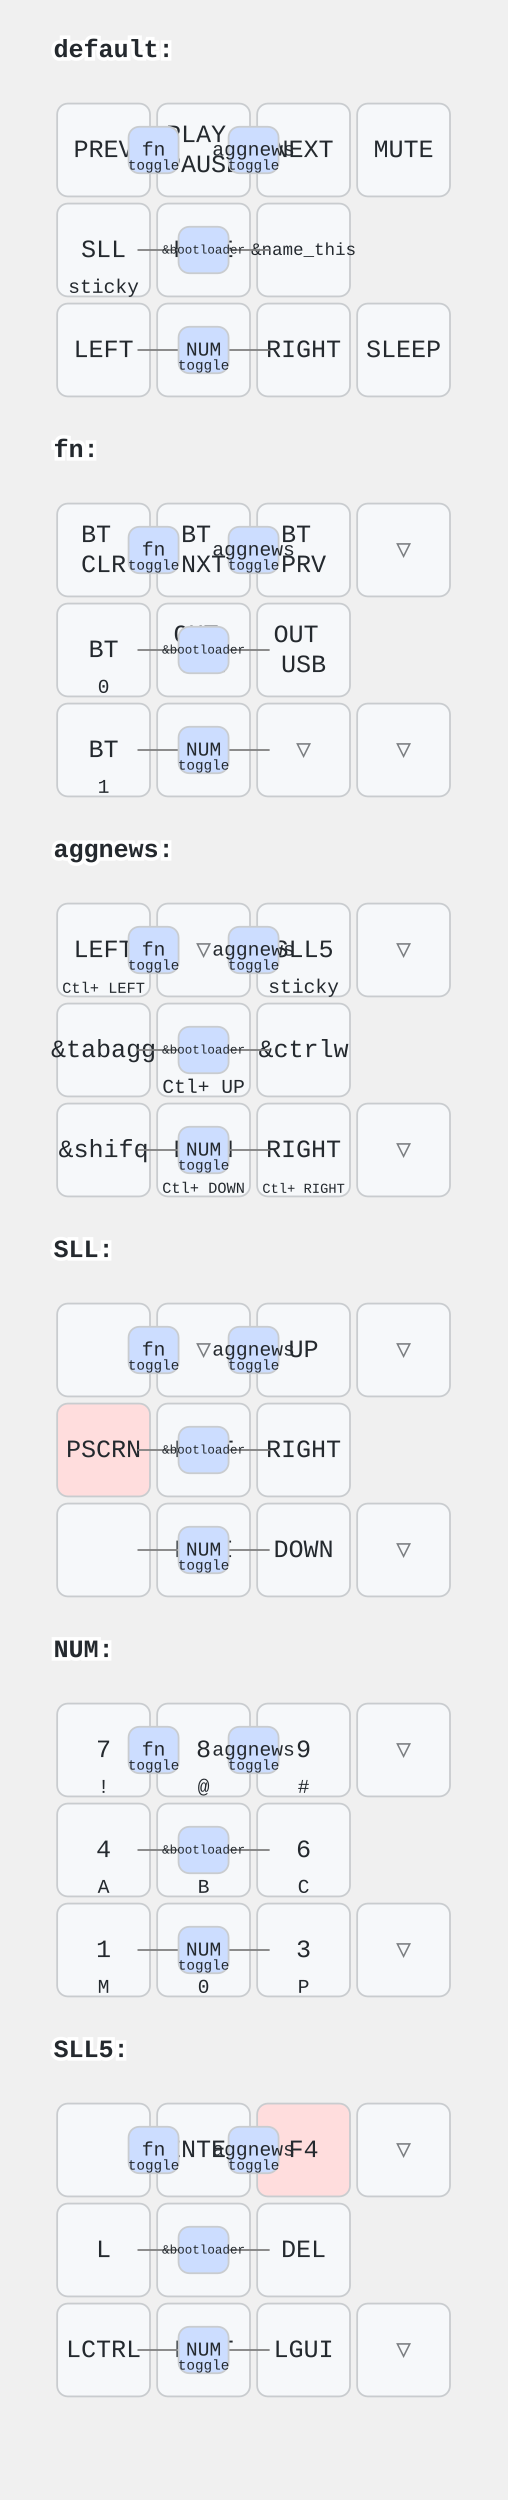
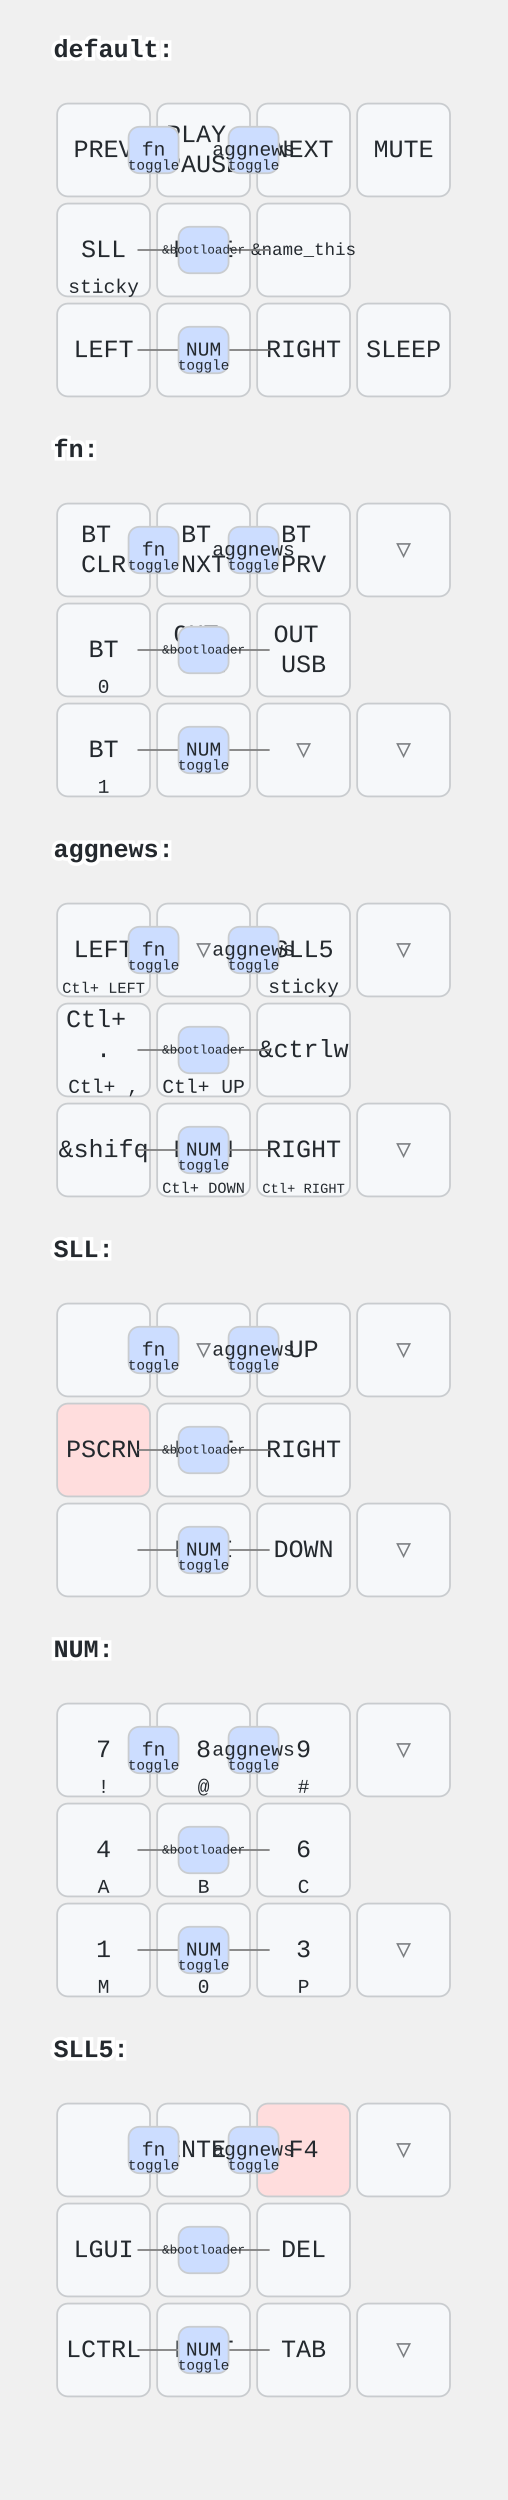
<svg xmlns="http://www.w3.org/2000/svg" width="284" height="1400" viewBox="0 0 284 1400" class="keymap">
  <style>/* inherit to force styles through use tags */
svg path {
    fill: inherit;
}

/* font and background color specifications */
svg.keymap {
    font-family: SFMono-Regular,Consolas,Liberation Mono,Menlo,monospace;
    font-size: 14px;
    font-kerning: normal;
    text-rendering: optimizeLegibility;
    fill: #24292e;
}

/* default key styling */
rect.key {
    fill: #f6f8fa;
}

rect.key, rect.combo {
    stroke: #c9cccf;
    stroke-width: 1;
}

/* default key side styling, only used is draw_key_sides is set */
rect.side {
    filter: brightness(90%);
}

/* color accent for combo boxes */
rect.combo, rect.combo-separate {
    fill: #cdf;
}

/* color accent for held keys */
rect.held, rect.combo.held {
    fill: #fdd;
}

/* color accent for ghost (optional) keys */
rect.ghost, rect.combo.ghost {
    stroke-dasharray: 4, 4;
    stroke-width: 2;
}

text {
    text-anchor: middle;
    dominant-baseline: middle;
}

/* styling for layer labels */
text.label {
    font-weight: bold;
    text-anchor: start;
    stroke: white;
    stroke-width: 4;
    paint-order: stroke;
}

/* styling for optional footer */
text.footer {
    text-anchor: end;
    dominant-baseline: auto;
    stroke: white;
    stroke-width: 4;
    paint-order: stroke;
}

/* styling for combo tap, and key hold/shifted label text */
text.combo, text.hold, text.shifted {
    font-size: 11px;
}

text.hold {
    text-anchor: middle;
    dominant-baseline: auto;
}

text.shifted {
    text-anchor: middle;
    dominant-baseline: hanging;
}

/* styling for hold/shifted label text in combo box */
text.combo.hold, text.combo.shifted {
    font-size: 8px;
}

/* lighter symbol for transparent keys */
text.trans {
    fill: #7b7e81;
}

/* styling for combo dendrons */
path.combo {
    stroke-width: 1;
    stroke: gray;
    fill: none;
}

/* Start Tabler Icons Cleanup */
/* cannot use height/width with glyphs */
.icon-tabler &gt; path {
    fill: inherit;
    stroke: inherit;
    stroke-width: 2;
}
/* hide tabler's default box */
.icon-tabler &gt; path[stroke="none"][fill="none"] {
    visibility: hidden;
}
/* End Tabler Icons Cleanup */
</style>
  <g transform="translate(30, 0)" class="layer-default">
    <text x="0" y="28" class="label">default:</text>
    <g transform="translate(0, 56)">
      <g transform="translate(28, 28)" class="key keypos-0">
        <rect rx="6" ry="6" x="-26" y="-26" width="52" height="52" class="key" />
        <text x="0" y="0" class="key tap">PREV</text>
      </g>
      <g transform="translate(84, 28)" class="key keypos-1">
        <rect rx="6" ry="6" x="-26" y="-26" width="52" height="52" class="key" />
        <text x="0" y="0" class="key tap">
          <tspan x="0" dy="-0.6em">PLAY</tspan>
          <tspan x="0" dy="1.2em">PAUSE</tspan>
        </text>
      </g>
      <g transform="translate(140, 28)" class="key keypos-2">
        <rect rx="6" ry="6" x="-26" y="-26" width="52" height="52" class="key" />
        <text x="0" y="0" class="key tap">NEXT</text>
      </g>
      <g transform="translate(196, 28)" class="key keypos-3">
        <rect rx="6" ry="6" x="-26" y="-26" width="52" height="52" class="key" />
        <text x="0" y="0" class="key tap">MUTE</text>
      </g>
      <g transform="translate(28, 84)" class="key keypos-4">
        <rect rx="6" ry="6" x="-26" y="-26" width="52" height="52" class="key" />
        <text x="0" y="0" class="key tap">SLL</text>
        <text x="0" y="24" class="key hold">sticky</text>
      </g>
      <g transform="translate(84, 84)" class="key keypos-5">
        <rect rx="6" ry="6" x="-26" y="-26" width="52" height="52" class="key" />
        <text x="0" y="0" class="key tap">HOME</text>
      </g>
      <g transform="translate(140, 84)" class="key keypos-6">
        <rect rx="6" ry="6" x="-26" y="-26" width="52" height="52" class="key" />
        <text x="0" y="0" class="key tap">
          <tspan style="font-size: 70%">&amp;name_this</tspan>
        </text>
      </g>
      <g transform="translate(28, 140)" class="key keypos-7">
        <rect rx="6" ry="6" x="-26" y="-26" width="52" height="52" class="key" />
        <text x="0" y="0" class="key tap">LEFT</text>
      </g>
      <g transform="translate(84, 140)" class="key keypos-8">
        <rect rx="6" ry="6" x="-26" y="-26" width="52" height="52" class="key" />
        <text x="0" y="0" class="key tap">END</text>
      </g>
      <g transform="translate(140, 140)" class="key keypos-9">
        <rect rx="6" ry="6" x="-26" y="-26" width="52" height="52" class="key" />
        <text x="0" y="0" class="key tap">RIGHT</text>
      </g>
      <g transform="translate(196, 140)" class="key keypos-10">
        <rect rx="6" ry="6" x="-26" y="-26" width="52" height="52" class="key" />
        <text x="0" y="0" class="key tap">SLEEP</text>
      </g>
      <g class="combo combopos-0">
        <path d="M84,84 l-37,0" class="combo" />
        <path d="M84,84 l37,0" class="combo" />
        <rect rx="6" ry="6" x="70" y="71" width="28" height="26" class="combo" />
        <text x="84" y="84" class="combo tap">
          <tspan style="font-size: 64%">&amp;bootloader</tspan>
        </text>
      </g>
      <g class="combo combopos-1">
        <rect rx="6" ry="6" x="42" y="15" width="28" height="26" class="combo" />
        <text x="56" y="28" class="combo tap">fn</text>
        <text x="56" y="39" class="combo hold">toggle</text>
      </g>
      <g class="combo combopos-2">
        <rect rx="6" ry="6" x="98" y="15" width="28" height="26" class="combo" />
        <text x="112" y="28" class="combo tap">aggnews</text>
        <text x="112" y="39" class="combo hold">toggle</text>
      </g>
      <g class="combo combopos-3">
        <path d="M84,140 l-37,0" class="combo" />
        <path d="M84,140 l37,0" class="combo" />
        <rect rx="6" ry="6" x="70" y="127" width="28" height="26" class="combo" />
        <text x="84" y="140" class="combo tap">NUM</text>
        <text x="84" y="151" class="combo hold">toggle</text>
      </g>
    </g>
  </g>
  <g transform="translate(30, 224)" class="layer-fn">
    <text x="0" y="28" class="label">fn:</text>
    <g transform="translate(0, 56)">
      <g transform="translate(28, 28)" class="key keypos-0">
        <rect rx="6" ry="6" x="-26" y="-26" width="52" height="52" class="key" />
        <text x="0" y="0" class="key tap">
          <tspan x="0" dy="-0.6em">BT</tspan>
          <tspan x="0" dy="1.2em">CLR</tspan>
        </text>
      </g>
      <g transform="translate(84, 28)" class="key keypos-1">
        <rect rx="6" ry="6" x="-26" y="-26" width="52" height="52" class="key" />
        <text x="0" y="0" class="key tap">
          <tspan x="0" dy="-0.6em">BT</tspan>
          <tspan x="0" dy="1.2em">NXT</tspan>
        </text>
      </g>
      <g transform="translate(140, 28)" class="key keypos-2">
        <rect rx="6" ry="6" x="-26" y="-26" width="52" height="52" class="key" />
        <text x="0" y="0" class="key tap">
          <tspan x="0" dy="-0.6em">BT</tspan>
          <tspan x="0" dy="1.2em">PRV</tspan>
        </text>
      </g>
      <g transform="translate(196, 28)" class="key trans keypos-3">
        <rect rx="6" ry="6" x="-26" y="-26" width="52" height="52" class="key trans" />
        <text x="0" y="0" class="key trans tap">▽</text>
      </g>
      <g transform="translate(28, 84)" class="key keypos-4">
        <rect rx="6" ry="6" x="-26" y="-26" width="52" height="52" class="key" />
        <text x="0" y="0" class="key tap">BT</text>
        <text x="0" y="24" class="key hold">0</text>
      </g>
      <g transform="translate(84, 84)" class="key keypos-5">
        <rect rx="6" ry="6" x="-26" y="-26" width="52" height="52" class="key" />
        <text x="0" y="0" class="key tap">
          <tspan x="0" dy="-0.6em">OUT</tspan>
          <tspan x="0" dy="1.2em">BLE</tspan>
        </text>
      </g>
      <g transform="translate(140, 84)" class="key keypos-6">
        <rect rx="6" ry="6" x="-26" y="-26" width="52" height="52" class="key" />
        <text x="0" y="0" class="key tap">
          <tspan x="0" dy="-0.6em">OUT</tspan>
          <tspan x="0" dy="1.2em">USB</tspan>
        </text>
      </g>
      <g transform="translate(28, 140)" class="key keypos-7">
        <rect rx="6" ry="6" x="-26" y="-26" width="52" height="52" class="key" />
        <text x="0" y="0" class="key tap">BT</text>
        <text x="0" y="24" class="key hold">1</text>
      </g>
      <g transform="translate(84, 140)" class="key trans keypos-8">
        <rect rx="6" ry="6" x="-26" y="-26" width="52" height="52" class="key trans" />
        <text x="0" y="0" class="key trans tap">▽</text>
      </g>
      <g transform="translate(140, 140)" class="key trans keypos-9">
        <rect rx="6" ry="6" x="-26" y="-26" width="52" height="52" class="key trans" />
        <text x="0" y="0" class="key trans tap">▽</text>
      </g>
      <g transform="translate(196, 140)" class="key trans keypos-10">
        <rect rx="6" ry="6" x="-26" y="-26" width="52" height="52" class="key trans" />
        <text x="0" y="0" class="key trans tap">▽</text>
      </g>
      <g class="combo combopos-0">
        <path d="M84,84 l-37,0" class="combo" />
        <path d="M84,84 l37,0" class="combo" />
        <rect rx="6" ry="6" x="70" y="71" width="28" height="26" class="combo" />
        <text x="84" y="84" class="combo tap">
          <tspan style="font-size: 64%">&amp;bootloader</tspan>
        </text>
      </g>
      <g class="combo combopos-1">
        <rect rx="6" ry="6" x="42" y="15" width="28" height="26" class="combo" />
        <text x="56" y="28" class="combo tap">fn</text>
        <text x="56" y="39" class="combo hold">toggle</text>
      </g>
      <g class="combo combopos-2">
        <rect rx="6" ry="6" x="98" y="15" width="28" height="26" class="combo" />
        <text x="112" y="28" class="combo tap">aggnews</text>
        <text x="112" y="39" class="combo hold">toggle</text>
      </g>
      <g class="combo combopos-3">
        <path d="M84,140 l-37,0" class="combo" />
        <path d="M84,140 l37,0" class="combo" />
        <rect rx="6" ry="6" x="70" y="127" width="28" height="26" class="combo" />
        <text x="84" y="140" class="combo tap">NUM</text>
        <text x="84" y="151" class="combo hold">toggle</text>
      </g>
    </g>
  </g>
  <g transform="translate(30, 448)" class="layer-aggnews">
    <text x="0" y="28" class="label">aggnews:</text>
    <g transform="translate(0, 56)">
      <g transform="translate(28, 28)" class="key keypos-0">
        <rect rx="6" ry="6" x="-26" y="-26" width="52" height="52" class="key" />
        <text x="0" y="0" class="key tap">LEFT</text>
        <text x="0" y="24" class="key hold">
          <tspan style="font-size: 78%">Ctl+ LEFT</tspan>
        </text>
      </g>
      <g transform="translate(84, 28)" class="key trans keypos-1">
        <rect rx="6" ry="6" x="-26" y="-26" width="52" height="52" class="key trans" />
        <text x="0" y="0" class="key trans tap">▽</text>
      </g>
      <g transform="translate(140, 28)" class="key keypos-2">
        <rect rx="6" ry="6" x="-26" y="-26" width="52" height="52" class="key" />
        <text x="0" y="0" class="key tap">SLL5</text>
        <text x="0" y="24" class="key hold">sticky</text>
      </g>
      <g transform="translate(196, 28)" class="key trans keypos-3">
        <rect rx="6" ry="6" x="-26" y="-26" width="52" height="52" class="key trans" />
        <text x="0" y="0" class="key trans tap">▽</text>
      </g>
      <g transform="translate(28, 84)" class="key keypos-4">
        <rect rx="6" ry="6" x="-26" y="-26" width="52" height="52" class="key" />
-         <text x="0" y="0" class="key tap">&amp;tabagg</text>
+         <text x="0" y="0" class="key tap">
+           <tspan x="0" dy="-1.2em">Ctl+</tspan>
+           <tspan x="0" dy="1.2em">.</tspan>
+         </text>
+         <text x="0" y="24" class="key hold">Ctl+ ,</text>
      </g>
      <g transform="translate(84, 84)" class="key keypos-5">
        <rect rx="6" ry="6" x="-26" y="-26" width="52" height="52" class="key" />
        <text x="0" y="0" class="key tap">UP</text>
        <text x="0" y="24" class="key hold">Ctl+ UP</text>
      </g>
      <g transform="translate(140, 84)" class="key keypos-6">
        <rect rx="6" ry="6" x="-26" y="-26" width="52" height="52" class="key" />
        <text x="0" y="0" class="key tap">&amp;ctrlw</text>
      </g>
      <g transform="translate(28, 140)" class="key keypos-7">
        <rect rx="6" ry="6" x="-26" y="-26" width="52" height="52" class="key" />
        <text x="0" y="0" class="key tap">&amp;shifq</text>
      </g>
      <g transform="translate(84, 140)" class="key keypos-8">
        <rect rx="6" ry="6" x="-26" y="-26" width="52" height="52" class="key" />
        <text x="0" y="0" class="key tap">DOWN</text>
        <text x="0" y="24" class="key hold">
          <tspan style="font-size: 78%">Ctl+ DOWN</tspan>
        </text>
      </g>
      <g transform="translate(140, 140)" class="key keypos-9">
        <rect rx="6" ry="6" x="-26" y="-26" width="52" height="52" class="key" />
        <text x="0" y="0" class="key tap">RIGHT</text>
        <text x="0" y="24" class="key hold">
          <tspan style="font-size: 70%">Ctl+ RIGHT</tspan>
        </text>
      </g>
      <g transform="translate(196, 140)" class="key trans keypos-10">
        <rect rx="6" ry="6" x="-26" y="-26" width="52" height="52" class="key trans" />
        <text x="0" y="0" class="key trans tap">▽</text>
      </g>
      <g class="combo combopos-0">
        <path d="M84,84 l-37,0" class="combo" />
        <path d="M84,84 l37,0" class="combo" />
        <rect rx="6" ry="6" x="70" y="71" width="28" height="26" class="combo" />
        <text x="84" y="84" class="combo tap">
          <tspan style="font-size: 64%">&amp;bootloader</tspan>
        </text>
      </g>
      <g class="combo combopos-1">
        <rect rx="6" ry="6" x="42" y="15" width="28" height="26" class="combo" />
        <text x="56" y="28" class="combo tap">fn</text>
        <text x="56" y="39" class="combo hold">toggle</text>
      </g>
      <g class="combo combopos-2">
        <rect rx="6" ry="6" x="98" y="15" width="28" height="26" class="combo" />
        <text x="112" y="28" class="combo tap">aggnews</text>
        <text x="112" y="39" class="combo hold">toggle</text>
      </g>
      <g class="combo combopos-3">
        <path d="M84,140 l-37,0" class="combo" />
        <path d="M84,140 l37,0" class="combo" />
        <rect rx="6" ry="6" x="70" y="127" width="28" height="26" class="combo" />
        <text x="84" y="140" class="combo tap">NUM</text>
        <text x="84" y="151" class="combo hold">toggle</text>
      </g>
    </g>
  </g>
  <g transform="translate(30, 672)" class="layer-SLL">
    <text x="0" y="28" class="label">SLL:</text>
    <g transform="translate(0, 56)">
      <g transform="translate(28, 28)" class="key keypos-0">
        <rect rx="6" ry="6" x="-26" y="-26" width="52" height="52" class="key" />
      </g>
      <g transform="translate(84, 28)" class="key trans keypos-1">
        <rect rx="6" ry="6" x="-26" y="-26" width="52" height="52" class="key trans" />
        <text x="0" y="0" class="key trans tap">▽</text>
      </g>
      <g transform="translate(140, 28)" class="key keypos-2">
        <rect rx="6" ry="6" x="-26" y="-26" width="52" height="52" class="key" />
        <text x="0" y="0" class="key tap">UP</text>
      </g>
      <g transform="translate(196, 28)" class="key trans keypos-3">
        <rect rx="6" ry="6" x="-26" y="-26" width="52" height="52" class="key trans" />
        <text x="0" y="0" class="key trans tap">▽</text>
      </g>
      <g transform="translate(28, 84)" class="key held keypos-4">
        <rect rx="6" ry="6" x="-26" y="-26" width="52" height="52" class="key held" />
        <text x="0" y="0" class="key held tap">PSCRN</text>
      </g>
      <g transform="translate(84, 84)" class="key keypos-5">
        <rect rx="6" ry="6" x="-26" y="-26" width="52" height="52" class="key" />
        <text x="0" y="0" class="key tap">LEFT</text>
      </g>
      <g transform="translate(140, 84)" class="key keypos-6">
        <rect rx="6" ry="6" x="-26" y="-26" width="52" height="52" class="key" />
        <text x="0" y="0" class="key tap">RIGHT</text>
      </g>
      <g transform="translate(28, 140)" class="key keypos-7">
        <rect rx="6" ry="6" x="-26" y="-26" width="52" height="52" class="key" />
      </g>
      <g transform="translate(84, 140)" class="key keypos-8">
        <rect rx="6" ry="6" x="-26" y="-26" width="52" height="52" class="key" />
        <text x="0" y="0" class="key tap">LGUI</text>
      </g>
      <g transform="translate(140, 140)" class="key keypos-9">
        <rect rx="6" ry="6" x="-26" y="-26" width="52" height="52" class="key" />
        <text x="0" y="0" class="key tap">DOWN</text>
      </g>
      <g transform="translate(196, 140)" class="key trans keypos-10">
        <rect rx="6" ry="6" x="-26" y="-26" width="52" height="52" class="key trans" />
        <text x="0" y="0" class="key trans tap">▽</text>
      </g>
      <g class="combo combopos-0">
        <path d="M84,84 l-37,0" class="combo" />
        <path d="M84,84 l37,0" class="combo" />
        <rect rx="6" ry="6" x="70" y="71" width="28" height="26" class="combo" />
        <text x="84" y="84" class="combo tap">
          <tspan style="font-size: 64%">&amp;bootloader</tspan>
        </text>
      </g>
      <g class="combo combopos-1">
        <rect rx="6" ry="6" x="42" y="15" width="28" height="26" class="combo" />
        <text x="56" y="28" class="combo tap">fn</text>
        <text x="56" y="39" class="combo hold">toggle</text>
      </g>
      <g class="combo combopos-2">
        <rect rx="6" ry="6" x="98" y="15" width="28" height="26" class="combo" />
        <text x="112" y="28" class="combo tap">aggnews</text>
        <text x="112" y="39" class="combo hold">toggle</text>
      </g>
      <g class="combo combopos-3">
        <path d="M84,140 l-37,0" class="combo" />
        <path d="M84,140 l37,0" class="combo" />
        <rect rx="6" ry="6" x="70" y="127" width="28" height="26" class="combo" />
        <text x="84" y="140" class="combo tap">NUM</text>
        <text x="84" y="151" class="combo hold">toggle</text>
      </g>
    </g>
  </g>
  <g transform="translate(30, 896)" class="layer-NUM">
    <text x="0" y="28" class="label">NUM:</text>
    <g transform="translate(0, 56)">
      <g transform="translate(28, 28)" class="key keypos-0">
        <rect rx="6" ry="6" x="-26" y="-26" width="52" height="52" class="key" />
        <text x="0" y="0" class="key tap">7</text>
        <text x="0" y="24" class="key hold">!</text>
      </g>
      <g transform="translate(84, 28)" class="key keypos-1">
        <rect rx="6" ry="6" x="-26" y="-26" width="52" height="52" class="key" />
        <text x="0" y="0" class="key tap">8</text>
        <text x="0" y="24" class="key hold">@</text>
      </g>
      <g transform="translate(140, 28)" class="key keypos-2">
        <rect rx="6" ry="6" x="-26" y="-26" width="52" height="52" class="key" />
        <text x="0" y="0" class="key tap">9</text>
        <text x="0" y="24" class="key hold">#</text>
      </g>
      <g transform="translate(196, 28)" class="key trans keypos-3">
        <rect rx="6" ry="6" x="-26" y="-26" width="52" height="52" class="key trans" />
        <text x="0" y="0" class="key trans tap">▽</text>
      </g>
      <g transform="translate(28, 84)" class="key keypos-4">
        <rect rx="6" ry="6" x="-26" y="-26" width="52" height="52" class="key" />
        <text x="0" y="0" class="key tap">4</text>
        <text x="0" y="24" class="key hold">A</text>
      </g>
      <g transform="translate(84, 84)" class="key keypos-5">
        <rect rx="6" ry="6" x="-26" y="-26" width="52" height="52" class="key" />
        <text x="0" y="0" class="key tap">5</text>
        <text x="0" y="24" class="key hold">B</text>
      </g>
      <g transform="translate(140, 84)" class="key keypos-6">
        <rect rx="6" ry="6" x="-26" y="-26" width="52" height="52" class="key" />
        <text x="0" y="0" class="key tap">6</text>
        <text x="0" y="24" class="key hold">C</text>
      </g>
      <g transform="translate(28, 140)" class="key keypos-7">
        <rect rx="6" ry="6" x="-26" y="-26" width="52" height="52" class="key" />
        <text x="0" y="0" class="key tap">1</text>
        <text x="0" y="24" class="key hold">M</text>
      </g>
      <g transform="translate(84, 140)" class="key keypos-8">
        <rect rx="6" ry="6" x="-26" y="-26" width="52" height="52" class="key" />
        <text x="0" y="0" class="key tap">2</text>
        <text x="0" y="24" class="key hold">0</text>
      </g>
      <g transform="translate(140, 140)" class="key keypos-9">
        <rect rx="6" ry="6" x="-26" y="-26" width="52" height="52" class="key" />
        <text x="0" y="0" class="key tap">3</text>
        <text x="0" y="24" class="key hold">P</text>
      </g>
      <g transform="translate(196, 140)" class="key trans keypos-10">
        <rect rx="6" ry="6" x="-26" y="-26" width="52" height="52" class="key trans" />
        <text x="0" y="0" class="key trans tap">▽</text>
      </g>
      <g class="combo combopos-0">
        <path d="M84,84 l-37,0" class="combo" />
        <path d="M84,84 l37,0" class="combo" />
        <rect rx="6" ry="6" x="70" y="71" width="28" height="26" class="combo" />
        <text x="84" y="84" class="combo tap">
          <tspan style="font-size: 64%">&amp;bootloader</tspan>
        </text>
      </g>
      <g class="combo combopos-1">
        <rect rx="6" ry="6" x="42" y="15" width="28" height="26" class="combo" />
        <text x="56" y="28" class="combo tap">fn</text>
        <text x="56" y="39" class="combo hold">toggle</text>
      </g>
      <g class="combo combopos-2">
        <rect rx="6" ry="6" x="98" y="15" width="28" height="26" class="combo" />
        <text x="112" y="28" class="combo tap">aggnews</text>
        <text x="112" y="39" class="combo hold">toggle</text>
      </g>
      <g class="combo combopos-3">
        <path d="M84,140 l-37,0" class="combo" />
        <path d="M84,140 l37,0" class="combo" />
        <rect rx="6" ry="6" x="70" y="127" width="28" height="26" class="combo" />
        <text x="84" y="140" class="combo tap">NUM</text>
        <text x="84" y="151" class="combo hold">toggle</text>
      </g>
    </g>
  </g>
  <g transform="translate(30, 1120)" class="layer-SLL5">
    <text x="0" y="28" class="label">SLL5:</text>
    <g transform="translate(0, 56)">
      <g transform="translate(28, 28)" class="key keypos-0">
        <rect rx="6" ry="6" x="-26" y="-26" width="52" height="52" class="key" />
      </g>
      <g transform="translate(84, 28)" class="key keypos-1">
        <rect rx="6" ry="6" x="-26" y="-26" width="52" height="52" class="key" />
        <text x="0" y="0" class="key tap">ENTER</text>
      </g>
      <g transform="translate(140, 28)" class="key held keypos-2">
        <rect rx="6" ry="6" x="-26" y="-26" width="52" height="52" class="key held" />
        <text x="0" y="0" class="key held tap">F4</text>
      </g>
      <g transform="translate(196, 28)" class="key trans keypos-3">
        <rect rx="6" ry="6" x="-26" y="-26" width="52" height="52" class="key trans" />
        <text x="0" y="0" class="key trans tap">▽</text>
      </g>
      <g transform="translate(28, 84)" class="key keypos-4">
        <rect rx="6" ry="6" x="-26" y="-26" width="52" height="52" class="key" />
-         <text x="0" y="0" class="key tap">L</text>
+         <text x="0" y="0" class="key tap">LGUI</text>
      </g>
      <g transform="translate(84, 84)" class="key keypos-5">
        <rect rx="6" ry="6" x="-26" y="-26" width="52" height="52" class="key" />
-         <text x="0" y="0" class="key tap">D</text>
+         <text x="0" y="0" class="key tap">Q</text>
      </g>
      <g transform="translate(140, 84)" class="key keypos-6">
        <rect rx="6" ry="6" x="-26" y="-26" width="52" height="52" class="key" />
        <text x="0" y="0" class="key tap">DEL</text>
      </g>
      <g transform="translate(28, 140)" class="key keypos-7">
        <rect rx="6" ry="6" x="-26" y="-26" width="52" height="52" class="key" />
        <text x="0" y="0" class="key tap">LCTRL</text>
      </g>
      <g transform="translate(84, 140)" class="key keypos-8">
        <rect rx="6" ry="6" x="-26" y="-26" width="52" height="52" class="key" />
        <text x="0" y="0" class="key tap">LALT</text>
      </g>
      <g transform="translate(140, 140)" class="key keypos-9">
        <rect rx="6" ry="6" x="-26" y="-26" width="52" height="52" class="key" />
-         <text x="0" y="0" class="key tap">LGUI</text>
+         <text x="0" y="0" class="key tap">TAB</text>
      </g>
      <g transform="translate(196, 140)" class="key trans keypos-10">
        <rect rx="6" ry="6" x="-26" y="-26" width="52" height="52" class="key trans" />
        <text x="0" y="0" class="key trans tap">▽</text>
      </g>
      <g class="combo combopos-0">
        <path d="M84,84 l-37,0" class="combo" />
        <path d="M84,84 l37,0" class="combo" />
        <rect rx="6" ry="6" x="70" y="71" width="28" height="26" class="combo" />
        <text x="84" y="84" class="combo tap">
          <tspan style="font-size: 64%">&amp;bootloader</tspan>
        </text>
      </g>
      <g class="combo combopos-1">
        <rect rx="6" ry="6" x="42" y="15" width="28" height="26" class="combo" />
        <text x="56" y="28" class="combo tap">fn</text>
        <text x="56" y="39" class="combo hold">toggle</text>
      </g>
      <g class="combo combopos-2">
        <rect rx="6" ry="6" x="98" y="15" width="28" height="26" class="combo" />
        <text x="112" y="28" class="combo tap">aggnews</text>
        <text x="112" y="39" class="combo hold">toggle</text>
      </g>
      <g class="combo combopos-3">
        <path d="M84,140 l-37,0" class="combo" />
        <path d="M84,140 l37,0" class="combo" />
        <rect rx="6" ry="6" x="70" y="127" width="28" height="26" class="combo" />
        <text x="84" y="140" class="combo tap">NUM</text>
        <text x="84" y="151" class="combo hold">toggle</text>
      </g>
    </g>
  </g>
</svg>
